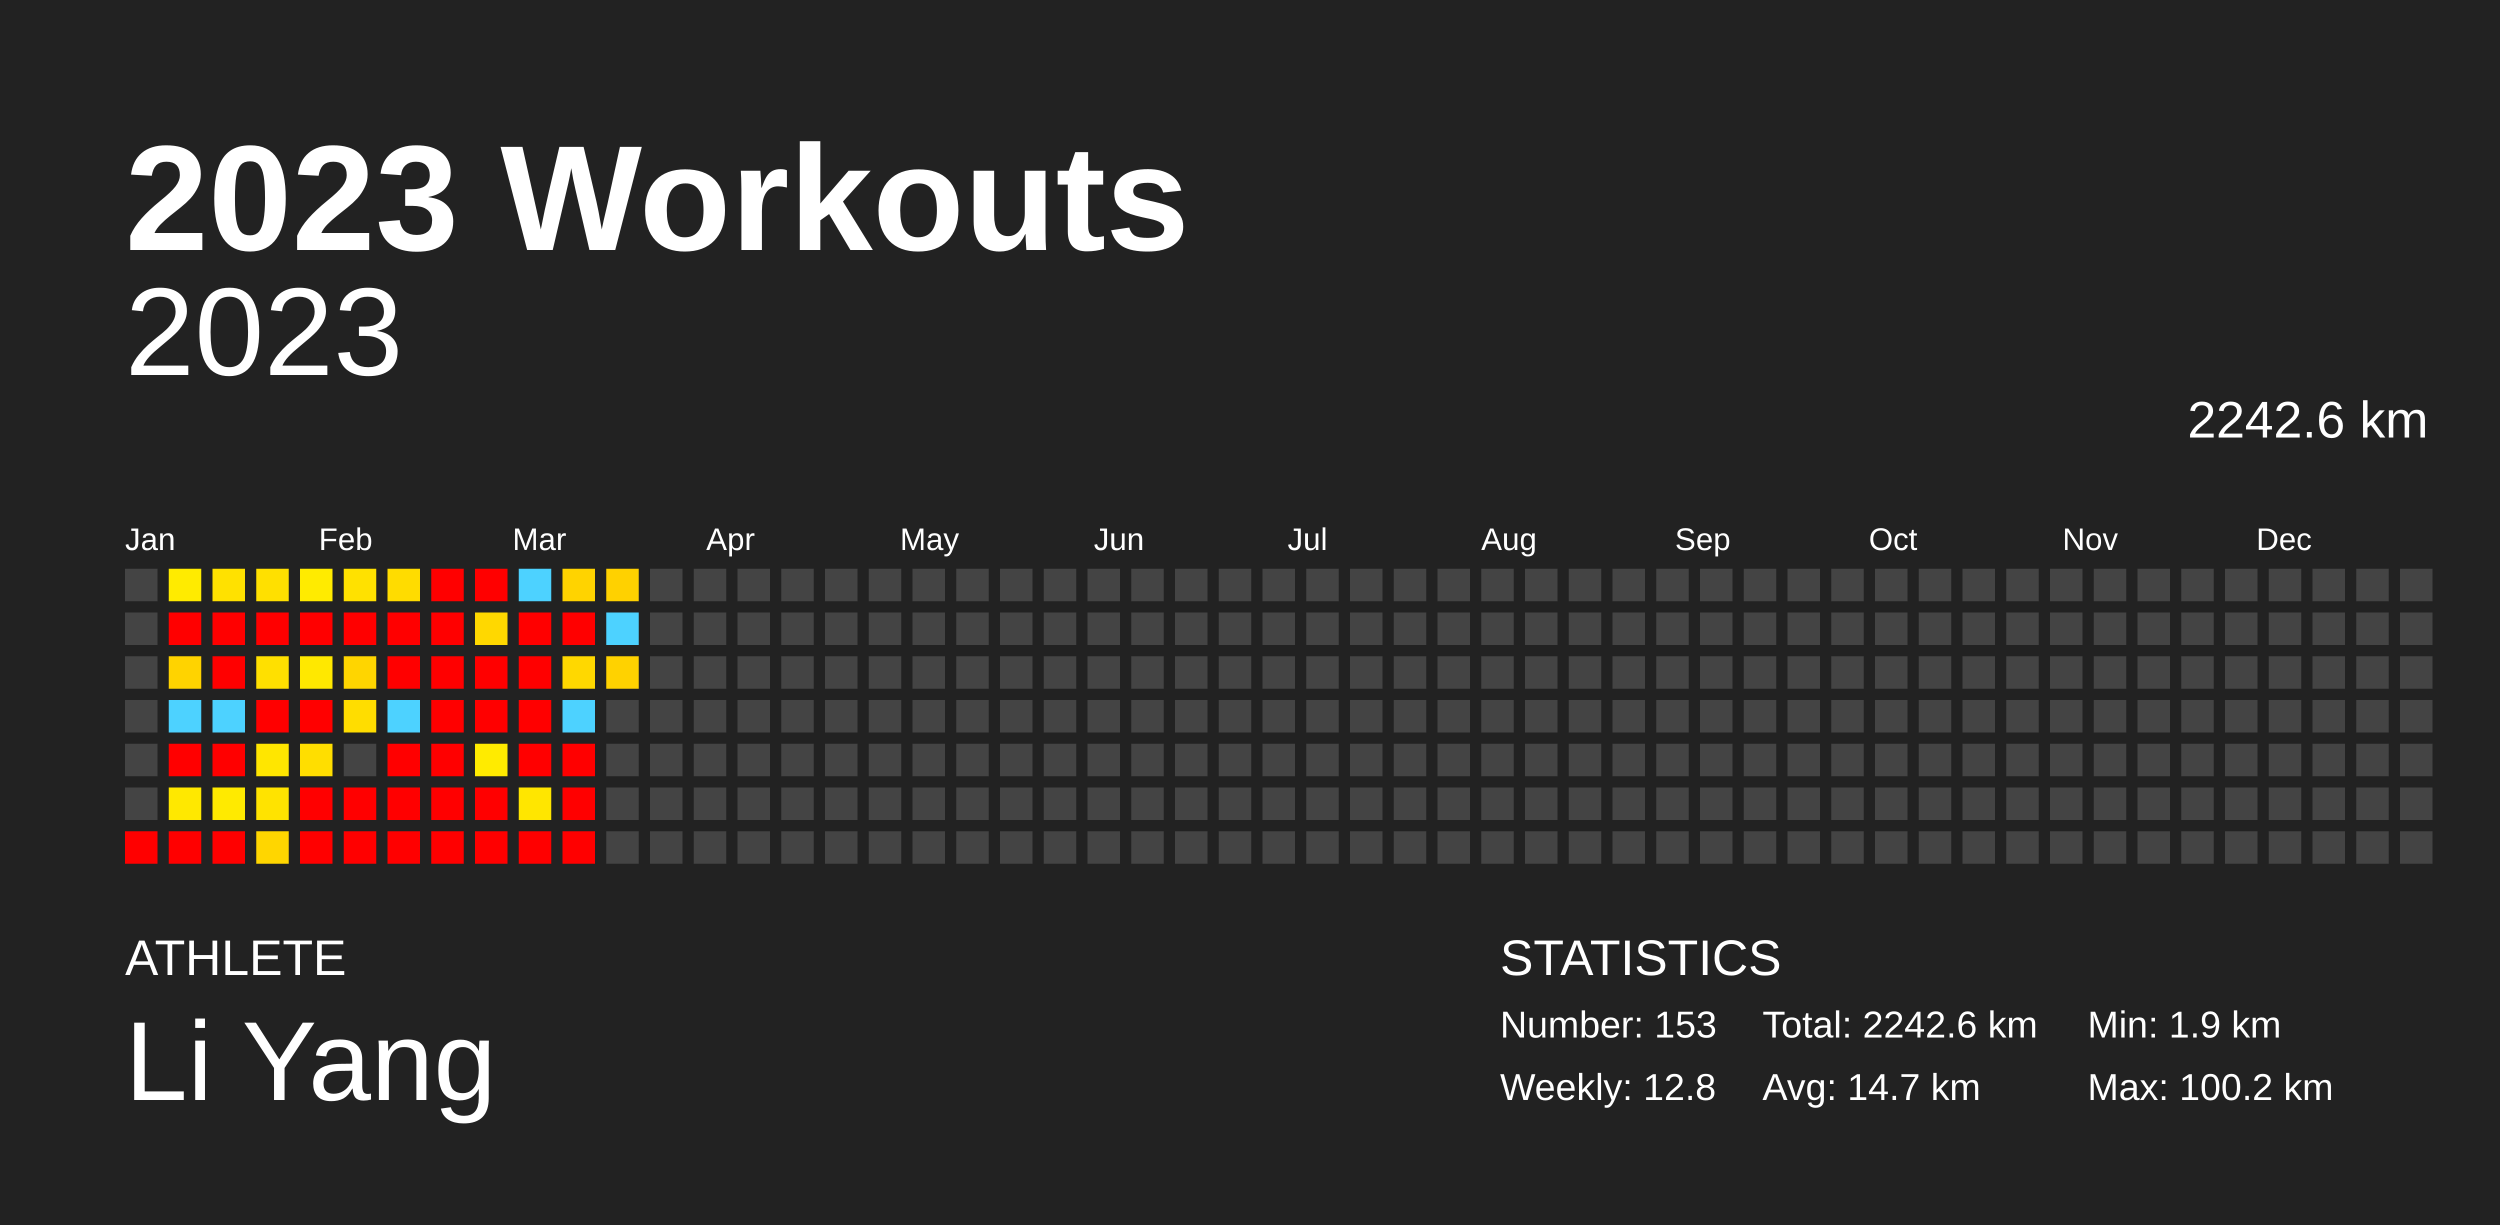
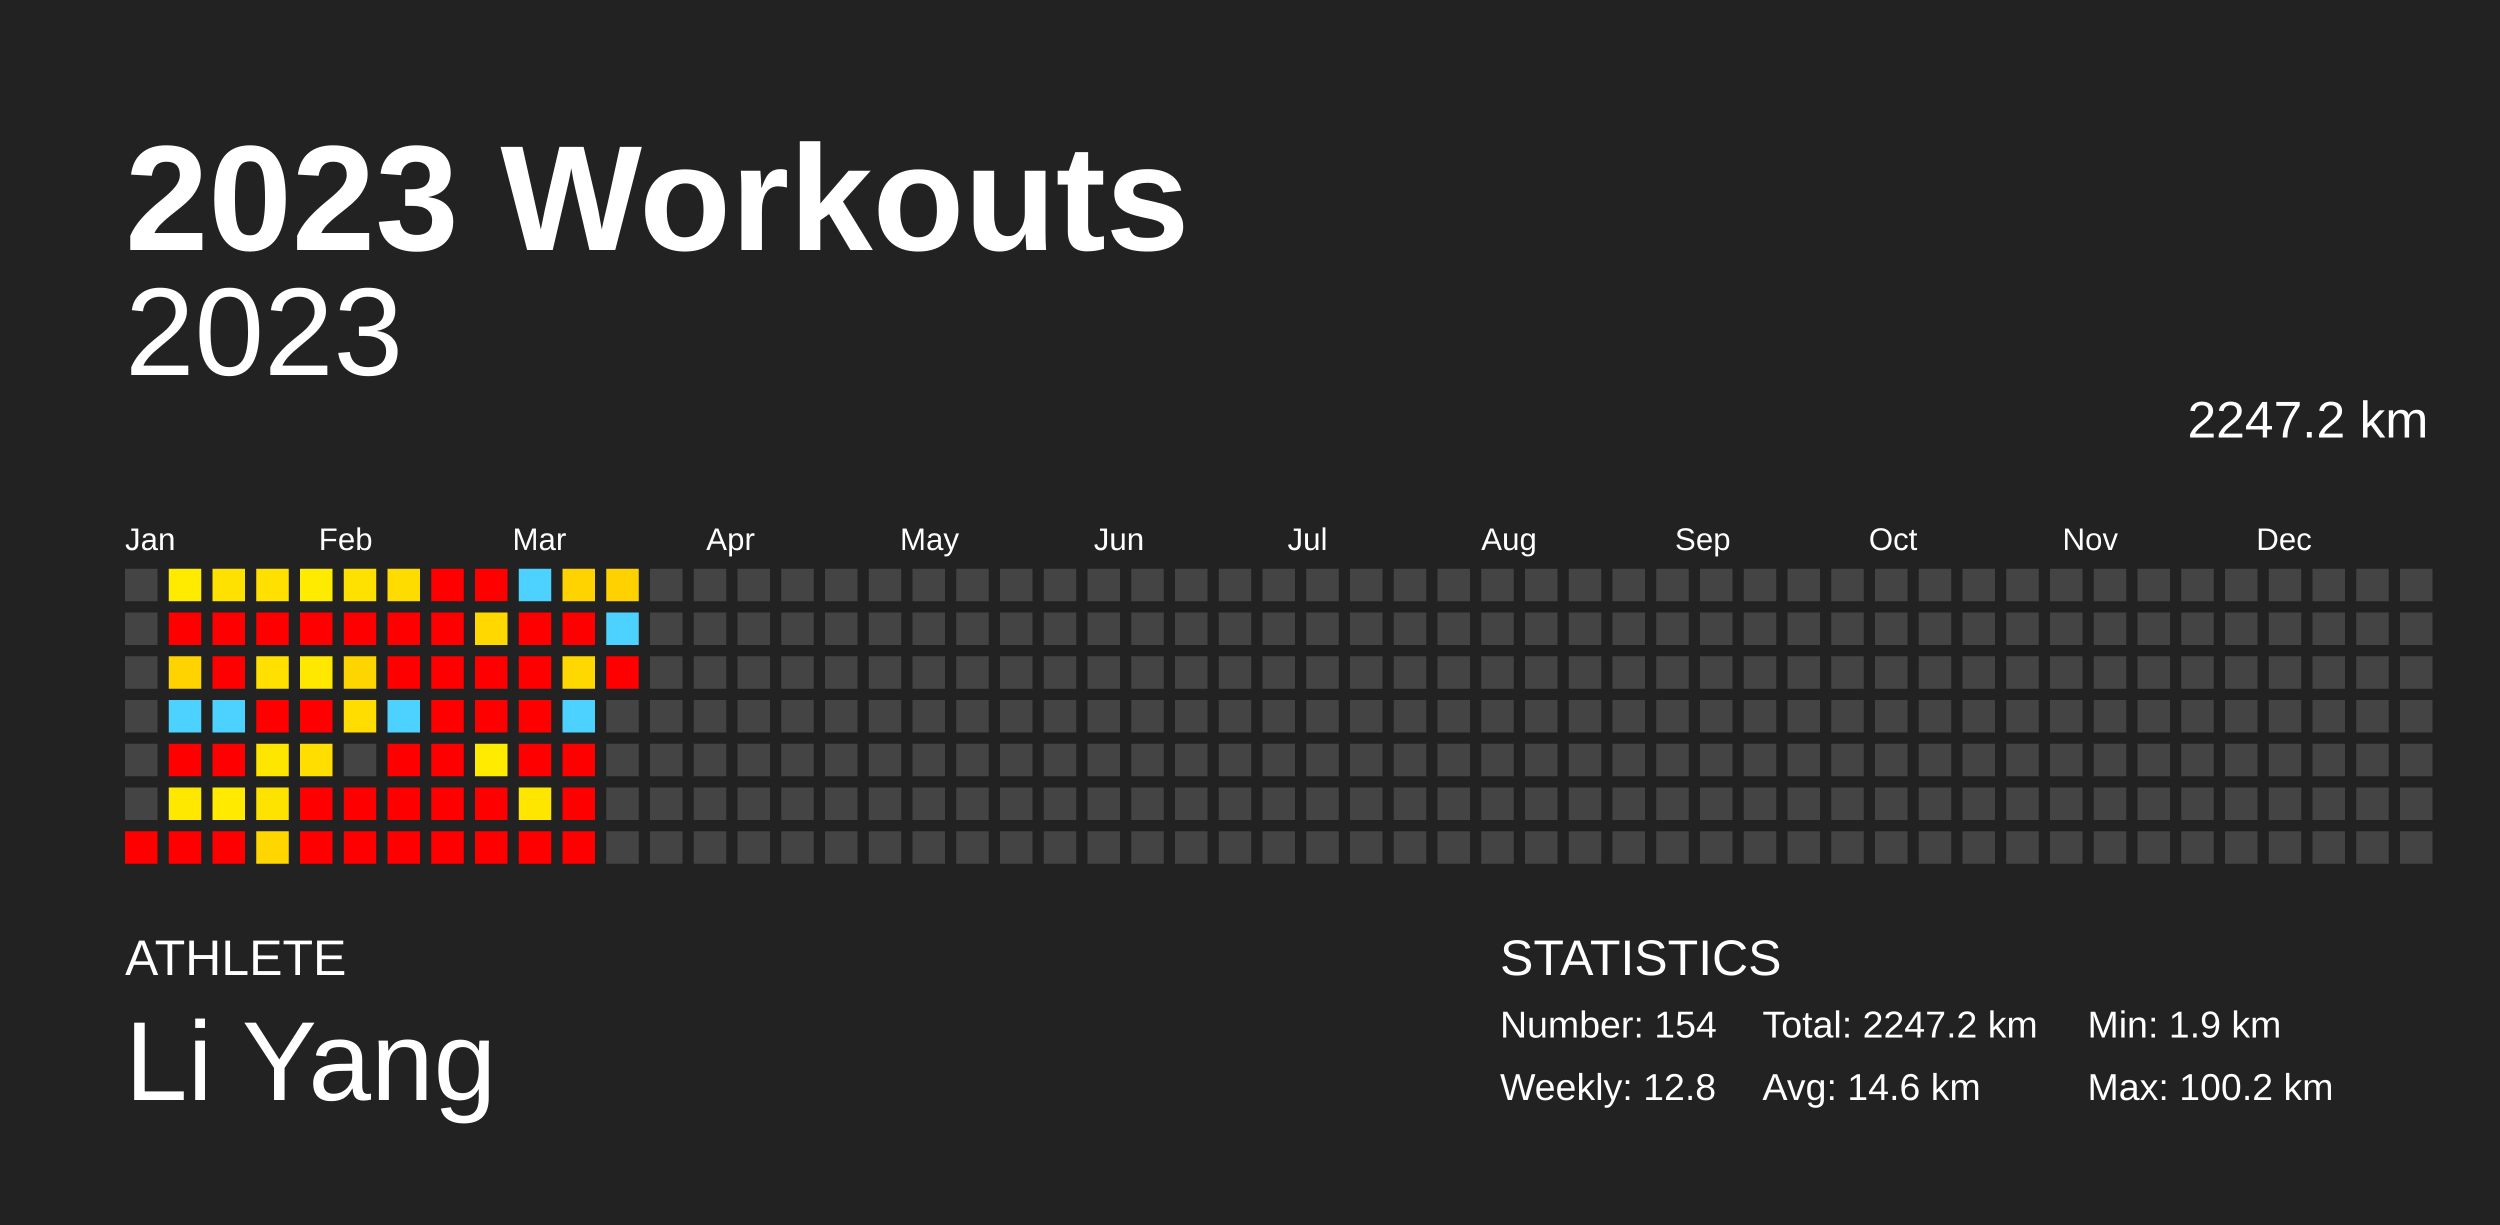
<svg xmlns="http://www.w3.org/2000/svg" baseProfile="full" height="98mm" version="1.1" viewBox="0,0,200,98" width="200mm">
  <defs />
  <rect fill="#222222" height="98" width="200" x="0" y="0" />
  <text fill="#FFFFFF" style="font-size:12px; font-family:Arial; font-weight:bold;" x="10" y="20">2023 Workouts</text>
  <text fill="#FFFFFF" style="font-size:4px; font-family:Arial" x="10" y="78">ATHLETE</text>
  <text fill="#FFFFFF" style="font-size:9px; font-family:Arial" x="10" y="88">Li Yang</text>
  <text fill="#FFFFFF" style="font-size:4px; font-family:Arial" x="120" y="78">STATISTICS</text>
-   <text fill="#FFFFFF" style="font-size:3px; font-family:Arial" x="120" y="83">Number: 153</text>
+   <text fill="#FFFFFF" style="font-size:3px; font-family:Arial" x="120" y="83">Number: 154</text>
  <text fill="#FFFFFF" style="font-size:3px; font-family:Arial" x="120" y="88">Weekly: 12.8</text>
-   <text fill="#FFFFFF" style="font-size:3px; font-family:Arial" x="141" y="83">Total: 2242.6 km</text>
-   <text fill="#FFFFFF" style="font-size:3px; font-family:Arial" x="141" y="88">Avg: 14.7 km</text>
+   <text fill="#FFFFFF" style="font-size:3px; font-family:Arial" x="141" y="83">Total: 2247.2 km</text>
+   <text fill="#FFFFFF" style="font-size:3px; font-family:Arial" x="141" y="88">Avg: 14.6 km</text>
  <text fill="#FFFFFF" style="font-size:3px; font-family:Arial" x="167" y="83">Min: 1.9 km</text>
  <text fill="#FFFFFF" style="font-size:3px; font-family:Arial" x="167" y="88">Max: 100.2 km</text>
  <text alignment-baseline="hanging" fill="#FFFFFF" style="font-size:10.0px; font-family:Arial;" x="10" y="30">2023</text>
-   <text alignment-baseline="hanging" fill="#FFFFFF" style="font-size:4.125px; font-family:Arial;" x="175" y="35">2242.6 km</text>
+   <text alignment-baseline="hanging" fill="#FFFFFF" style="font-size:4.125px; font-family:Arial;" x="175" y="35">2247.2 km</text>
  <text fill="#FFFFFF" style="font-size:2.5px; font-family:Arial" x="10.0" y="44">Jan</text>
  <text fill="#FFFFFF" style="font-size:2.5px; font-family:Arial" x="25.5" y="44">Feb</text>
  <text fill="#FFFFFF" style="font-size:2.5px; font-family:Arial" x="41.0" y="44">Mar</text>
  <text fill="#FFFFFF" style="font-size:2.5px; font-family:Arial" x="56.5" y="44">Apr</text>
  <text fill="#FFFFFF" style="font-size:2.5px; font-family:Arial" x="72.0" y="44">May</text>
  <text fill="#FFFFFF" style="font-size:2.5px; font-family:Arial" x="87.5" y="44">Jun</text>
  <text fill="#FFFFFF" style="font-size:2.5px; font-family:Arial" x="103.0" y="44">Jul</text>
  <text fill="#FFFFFF" style="font-size:2.5px; font-family:Arial" x="118.5" y="44">Aug</text>
  <text fill="#FFFFFF" style="font-size:2.5px; font-family:Arial" x="134.0" y="44">Sep</text>
  <text fill="#FFFFFF" style="font-size:2.5px; font-family:Arial" x="149.5" y="44">Oct</text>
  <text fill="#FFFFFF" style="font-size:2.5px; font-family:Arial" x="165.0" y="44">Nov</text>
  <text fill="#FFFFFF" style="font-size:2.5px; font-family:Arial" x="180.5" y="44">Dec</text>
  <rect fill="#444444" height="2.6" width="2.6" x="10.0" y="45.5" />
  <rect fill="#444444" height="2.6" width="2.6" x="10.0" y="49.0" />
  <rect fill="#444444" height="2.6" width="2.6" x="10.0" y="52.5" />
  <rect fill="#444444" height="2.6" width="2.6" x="10.0" y="56.0" />
  <rect fill="#444444" height="2.6" width="2.6" x="10.0" y="59.5" />
  <rect fill="#444444" height="2.6" width="2.6" x="10.0" y="63.0" />
  <rect fill="red" height="2.6" width="2.6" x="10.0" y="66.5" />
  <rect fill="#ffeb00" height="2.6" width="2.6" x="13.5" y="45.5" />
  <rect fill="red" height="2.6" width="2.6" x="13.5" y="49.0" />
  <rect fill="#ffd300" height="2.6" width="2.6" x="13.5" y="52.5" />
  <rect fill="#4dd2ff" height="2.6" width="2.6" x="13.5" y="56.0" />
  <rect fill="red" height="2.6" width="2.6" x="13.5" y="59.5" />
  <rect fill="#ffe800" height="2.6" width="2.6" x="13.5" y="63.0" />
  <rect fill="red" height="2.6" width="2.6" x="13.5" y="66.5" />
  <rect fill="#ffe100" height="2.6" width="2.6" x="17.0" y="45.5" />
  <rect fill="red" height="2.6" width="2.6" x="17.0" y="49.0" />
  <rect fill="red" height="2.6" width="2.6" x="17.0" y="52.5" />
  <rect fill="#4dd2ff" height="2.6" width="2.6" x="17.0" y="56.0" />
  <rect fill="red" height="2.6" width="2.6" x="17.0" y="59.5" />
  <rect fill="#ffea00" height="2.6" width="2.6" x="17.0" y="63.0" />
  <rect fill="red" height="2.6" width="2.6" x="17.0" y="66.5" />
  <rect fill="#ffe000" height="2.6" width="2.6" x="20.5" y="45.5" />
  <rect fill="red" height="2.6" width="2.6" x="20.5" y="49.0" />
  <rect fill="#ffe000" height="2.6" width="2.6" x="20.5" y="52.5" />
  <rect fill="red" height="2.6" width="2.6" x="20.5" y="56.0" />
  <rect fill="#ffe600" height="2.6" width="2.6" x="20.5" y="59.5" />
  <rect fill="#ffe300" height="2.6" width="2.6" x="20.5" y="63.0" />
  <rect fill="#ffd600" height="2.6" width="2.6" x="20.5" y="66.5" />
  <rect fill="#ffeb00" height="2.6" width="2.6" x="24.0" y="45.5" />
  <rect fill="red" height="2.6" width="2.6" x="24.0" y="49.0" />
  <rect fill="#ffe800" height="2.6" width="2.6" x="24.0" y="52.5" />
  <rect fill="red" height="2.6" width="2.6" x="24.0" y="56.0" />
  <rect fill="#ffde00" height="2.6" width="2.6" x="24.0" y="59.5" />
  <rect fill="red" height="2.6" width="2.6" x="24.0" y="63.0" />
  <rect fill="red" height="2.6" width="2.6" x="24.0" y="66.5" />
  <rect fill="#ffe100" height="2.6" width="2.6" x="27.5" y="45.5" />
  <rect fill="red" height="2.6" width="2.6" x="27.5" y="49.0" />
  <rect fill="#ffd500" height="2.6" width="2.6" x="27.5" y="52.5" />
  <rect fill="#ffdd00" height="2.6" width="2.6" x="27.5" y="56.0" />
  <rect fill="#444444" height="2.6" width="2.6" x="27.5" y="59.5" />
  <rect fill="red" height="2.6" width="2.6" x="27.5" y="63.0" />
  <rect fill="red" height="2.6" width="2.6" x="27.5" y="66.5" />
  <rect fill="#ffdc00" height="2.6" width="2.6" x="31.0" y="45.5" />
  <rect fill="red" height="2.6" width="2.6" x="31.0" y="49.0" />
  <rect fill="red" height="2.6" width="2.6" x="31.0" y="52.5" />
  <rect fill="#4dd2ff" height="2.6" width="2.6" x="31.0" y="56.0" />
  <rect fill="red" height="2.6" width="2.6" x="31.0" y="59.5" />
  <rect fill="red" height="2.6" width="2.6" x="31.0" y="63.0" />
  <rect fill="red" height="2.6" width="2.6" x="31.0" y="66.5" />
  <rect fill="red" height="2.6" width="2.6" x="34.5" y="45.5" />
  <rect fill="red" height="2.6" width="2.6" x="34.5" y="49.0" />
  <rect fill="red" height="2.6" width="2.6" x="34.5" y="52.5" />
  <rect fill="red" height="2.6" width="2.6" x="34.5" y="56.0" />
  <rect fill="red" height="2.6" width="2.6" x="34.5" y="59.5" />
  <rect fill="red" height="2.6" width="2.6" x="34.5" y="63.0" />
  <rect fill="red" height="2.6" width="2.6" x="34.5" y="66.5" />
  <rect fill="red" height="2.6" width="2.6" x="38.0" y="45.5" />
  <rect fill="#ffd800" height="2.6" width="2.6" x="38.0" y="49.0" />
  <rect fill="red" height="2.6" width="2.6" x="38.0" y="52.5" />
  <rect fill="red" height="2.6" width="2.6" x="38.0" y="56.0" />
  <rect fill="#ffeb00" height="2.6" width="2.6" x="38.0" y="59.5" />
  <rect fill="red" height="2.6" width="2.6" x="38.0" y="63.0" />
  <rect fill="red" height="2.6" width="2.6" x="38.0" y="66.5" />
  <rect fill="#4dd2ff" height="2.6" width="2.6" x="41.5" y="45.5" />
  <rect fill="red" height="2.6" width="2.6" x="41.5" y="49.0" />
  <rect fill="red" height="2.6" width="2.6" x="41.5" y="52.5" />
  <rect fill="red" height="2.6" width="2.6" x="41.5" y="56.0" />
  <rect fill="red" height="2.6" width="2.6" x="41.5" y="59.5" />
  <rect fill="#ffe600" height="2.6" width="2.6" x="41.5" y="63.0" />
  <rect fill="red" height="2.6" width="2.6" x="41.5" y="66.5" />
  <rect fill="#ffd300" height="2.6" width="2.6" x="45.0" y="45.5" />
  <rect fill="red" height="2.6" width="2.6" x="45.0" y="49.0" />
  <rect fill="#ffd800" height="2.6" width="2.6" x="45.0" y="52.5" />
  <rect fill="#4dd2ff" height="2.6" width="2.6" x="45.0" y="56.0" />
  <rect fill="red" height="2.6" width="2.6" x="45.0" y="59.5" />
  <rect fill="red" height="2.6" width="2.6" x="45.0" y="63.0" />
  <rect fill="red" height="2.6" width="2.6" x="45.0" y="66.5" />
  <rect fill="#ffd100" height="2.6" width="2.6" x="48.5" y="45.5" />
  <rect fill="#4dd2ff" height="2.6" width="2.6" x="48.5" y="49.0" />
-   <rect fill="#ffd200" height="2.6" width="2.6" x="48.5" y="52.5" />
+   <rect fill="red" height="2.6" width="2.6" x="48.5" y="52.5" />
  <rect fill="#444444" height="2.6" width="2.6" x="48.5" y="56.0" />
  <rect fill="#444444" height="2.6" width="2.6" x="48.5" y="59.5" />
  <rect fill="#444444" height="2.6" width="2.6" x="48.5" y="63.0" />
  <rect fill="#444444" height="2.6" width="2.6" x="48.5" y="66.5" />
  <rect fill="#444444" height="2.6" width="2.6" x="52.0" y="45.5" />
  <rect fill="#444444" height="2.6" width="2.6" x="52.0" y="49.0" />
  <rect fill="#444444" height="2.6" width="2.6" x="52.0" y="52.5" />
  <rect fill="#444444" height="2.6" width="2.6" x="52.0" y="56.0" />
  <rect fill="#444444" height="2.6" width="2.6" x="52.0" y="59.5" />
  <rect fill="#444444" height="2.6" width="2.6" x="52.0" y="63.0" />
  <rect fill="#444444" height="2.6" width="2.6" x="52.0" y="66.5" />
  <rect fill="#444444" height="2.6" width="2.6" x="55.5" y="45.5" />
  <rect fill="#444444" height="2.6" width="2.6" x="55.5" y="49.0" />
  <rect fill="#444444" height="2.6" width="2.6" x="55.5" y="52.5" />
  <rect fill="#444444" height="2.6" width="2.6" x="55.5" y="56.0" />
  <rect fill="#444444" height="2.6" width="2.6" x="55.5" y="59.5" />
  <rect fill="#444444" height="2.6" width="2.6" x="55.5" y="63.0" />
  <rect fill="#444444" height="2.6" width="2.6" x="55.5" y="66.5" />
  <rect fill="#444444" height="2.6" width="2.6" x="59.0" y="45.5" />
  <rect fill="#444444" height="2.6" width="2.6" x="59.0" y="49.0" />
  <rect fill="#444444" height="2.6" width="2.6" x="59.0" y="52.5" />
  <rect fill="#444444" height="2.6" width="2.6" x="59.0" y="56.0" />
  <rect fill="#444444" height="2.6" width="2.6" x="59.0" y="59.5" />
  <rect fill="#444444" height="2.6" width="2.6" x="59.0" y="63.0" />
  <rect fill="#444444" height="2.6" width="2.6" x="59.0" y="66.5" />
  <rect fill="#444444" height="2.6" width="2.6" x="62.5" y="45.5" />
  <rect fill="#444444" height="2.6" width="2.6" x="62.5" y="49.0" />
  <rect fill="#444444" height="2.6" width="2.6" x="62.5" y="52.5" />
  <rect fill="#444444" height="2.6" width="2.6" x="62.5" y="56.0" />
  <rect fill="#444444" height="2.6" width="2.6" x="62.5" y="59.5" />
  <rect fill="#444444" height="2.6" width="2.6" x="62.5" y="63.0" />
  <rect fill="#444444" height="2.6" width="2.6" x="62.5" y="66.5" />
  <rect fill="#444444" height="2.6" width="2.6" x="66.0" y="45.5" />
  <rect fill="#444444" height="2.6" width="2.6" x="66.0" y="49.0" />
  <rect fill="#444444" height="2.6" width="2.6" x="66.0" y="52.5" />
  <rect fill="#444444" height="2.6" width="2.6" x="66.0" y="56.0" />
  <rect fill="#444444" height="2.6" width="2.6" x="66.0" y="59.5" />
  <rect fill="#444444" height="2.6" width="2.6" x="66.0" y="63.0" />
  <rect fill="#444444" height="2.6" width="2.6" x="66.0" y="66.5" />
  <rect fill="#444444" height="2.6" width="2.6" x="69.5" y="45.5" />
  <rect fill="#444444" height="2.6" width="2.6" x="69.5" y="49.0" />
  <rect fill="#444444" height="2.6" width="2.6" x="69.5" y="52.5" />
  <rect fill="#444444" height="2.6" width="2.6" x="69.5" y="56.0" />
  <rect fill="#444444" height="2.6" width="2.6" x="69.5" y="59.5" />
  <rect fill="#444444" height="2.6" width="2.6" x="69.5" y="63.0" />
  <rect fill="#444444" height="2.6" width="2.6" x="69.5" y="66.5" />
  <rect fill="#444444" height="2.6" width="2.6" x="73.0" y="45.5" />
  <rect fill="#444444" height="2.6" width="2.6" x="73.0" y="49.0" />
  <rect fill="#444444" height="2.6" width="2.6" x="73.0" y="52.5" />
  <rect fill="#444444" height="2.6" width="2.6" x="73.0" y="56.0" />
  <rect fill="#444444" height="2.6" width="2.6" x="73.0" y="59.5" />
  <rect fill="#444444" height="2.6" width="2.6" x="73.0" y="63.0" />
  <rect fill="#444444" height="2.6" width="2.6" x="73.0" y="66.5" />
  <rect fill="#444444" height="2.6" width="2.6" x="76.5" y="45.5" />
  <rect fill="#444444" height="2.6" width="2.6" x="76.5" y="49.0" />
  <rect fill="#444444" height="2.6" width="2.6" x="76.5" y="52.5" />
  <rect fill="#444444" height="2.6" width="2.6" x="76.5" y="56.0" />
  <rect fill="#444444" height="2.6" width="2.6" x="76.5" y="59.5" />
  <rect fill="#444444" height="2.6" width="2.6" x="76.5" y="63.0" />
  <rect fill="#444444" height="2.6" width="2.6" x="76.5" y="66.5" />
  <rect fill="#444444" height="2.6" width="2.6" x="80.0" y="45.5" />
  <rect fill="#444444" height="2.6" width="2.6" x="80.0" y="49.0" />
  <rect fill="#444444" height="2.6" width="2.6" x="80.0" y="52.5" />
  <rect fill="#444444" height="2.6" width="2.6" x="80.0" y="56.0" />
  <rect fill="#444444" height="2.6" width="2.6" x="80.0" y="59.5" />
  <rect fill="#444444" height="2.6" width="2.6" x="80.0" y="63.0" />
  <rect fill="#444444" height="2.6" width="2.6" x="80.0" y="66.5" />
  <rect fill="#444444" height="2.6" width="2.6" x="83.5" y="45.5" />
  <rect fill="#444444" height="2.6" width="2.6" x="83.5" y="49.0" />
  <rect fill="#444444" height="2.6" width="2.6" x="83.5" y="52.5" />
  <rect fill="#444444" height="2.6" width="2.6" x="83.5" y="56.0" />
  <rect fill="#444444" height="2.6" width="2.6" x="83.5" y="59.5" />
  <rect fill="#444444" height="2.6" width="2.6" x="83.5" y="63.0" />
  <rect fill="#444444" height="2.6" width="2.6" x="83.5" y="66.5" />
  <rect fill="#444444" height="2.6" width="2.6" x="87.0" y="45.5" />
  <rect fill="#444444" height="2.6" width="2.6" x="87.0" y="49.0" />
  <rect fill="#444444" height="2.6" width="2.6" x="87.0" y="52.5" />
  <rect fill="#444444" height="2.6" width="2.6" x="87.0" y="56.0" />
  <rect fill="#444444" height="2.6" width="2.6" x="87.0" y="59.5" />
  <rect fill="#444444" height="2.6" width="2.6" x="87.0" y="63.0" />
  <rect fill="#444444" height="2.6" width="2.6" x="87.0" y="66.5" />
  <rect fill="#444444" height="2.6" width="2.6" x="90.5" y="45.5" />
  <rect fill="#444444" height="2.6" width="2.6" x="90.5" y="49.0" />
  <rect fill="#444444" height="2.6" width="2.6" x="90.5" y="52.5" />
  <rect fill="#444444" height="2.6" width="2.6" x="90.5" y="56.0" />
  <rect fill="#444444" height="2.6" width="2.6" x="90.5" y="59.5" />
  <rect fill="#444444" height="2.6" width="2.6" x="90.5" y="63.0" />
  <rect fill="#444444" height="2.6" width="2.6" x="90.5" y="66.5" />
  <rect fill="#444444" height="2.6" width="2.6" x="94.0" y="45.5" />
  <rect fill="#444444" height="2.6" width="2.6" x="94.0" y="49.0" />
  <rect fill="#444444" height="2.6" width="2.6" x="94.0" y="52.5" />
  <rect fill="#444444" height="2.6" width="2.6" x="94.0" y="56.0" />
  <rect fill="#444444" height="2.6" width="2.6" x="94.0" y="59.5" />
  <rect fill="#444444" height="2.6" width="2.6" x="94.0" y="63.0" />
  <rect fill="#444444" height="2.6" width="2.6" x="94.0" y="66.5" />
  <rect fill="#444444" height="2.6" width="2.6" x="97.5" y="45.5" />
  <rect fill="#444444" height="2.6" width="2.6" x="97.5" y="49.0" />
  <rect fill="#444444" height="2.6" width="2.6" x="97.5" y="52.5" />
  <rect fill="#444444" height="2.6" width="2.6" x="97.5" y="56.0" />
  <rect fill="#444444" height="2.6" width="2.6" x="97.5" y="59.5" />
  <rect fill="#444444" height="2.6" width="2.6" x="97.5" y="63.0" />
  <rect fill="#444444" height="2.6" width="2.6" x="97.5" y="66.5" />
  <rect fill="#444444" height="2.6" width="2.6" x="101.0" y="45.5" />
  <rect fill="#444444" height="2.6" width="2.6" x="101.0" y="49.0" />
  <rect fill="#444444" height="2.6" width="2.6" x="101.0" y="52.5" />
  <rect fill="#444444" height="2.6" width="2.6" x="101.0" y="56.0" />
  <rect fill="#444444" height="2.6" width="2.6" x="101.0" y="59.5" />
  <rect fill="#444444" height="2.6" width="2.6" x="101.0" y="63.0" />
  <rect fill="#444444" height="2.6" width="2.6" x="101.0" y="66.5" />
  <rect fill="#444444" height="2.6" width="2.6" x="104.5" y="45.5" />
  <rect fill="#444444" height="2.6" width="2.6" x="104.5" y="49.0" />
  <rect fill="#444444" height="2.6" width="2.6" x="104.5" y="52.5" />
  <rect fill="#444444" height="2.6" width="2.6" x="104.5" y="56.0" />
  <rect fill="#444444" height="2.6" width="2.6" x="104.5" y="59.5" />
  <rect fill="#444444" height="2.6" width="2.6" x="104.5" y="63.0" />
  <rect fill="#444444" height="2.6" width="2.6" x="104.5" y="66.5" />
  <rect fill="#444444" height="2.6" width="2.6" x="108.0" y="45.5" />
  <rect fill="#444444" height="2.6" width="2.6" x="108.0" y="49.0" />
  <rect fill="#444444" height="2.6" width="2.6" x="108.0" y="52.5" />
  <rect fill="#444444" height="2.6" width="2.6" x="108.0" y="56.0" />
  <rect fill="#444444" height="2.6" width="2.6" x="108.0" y="59.5" />
  <rect fill="#444444" height="2.6" width="2.6" x="108.0" y="63.0" />
  <rect fill="#444444" height="2.6" width="2.6" x="108.0" y="66.5" />
  <rect fill="#444444" height="2.6" width="2.6" x="111.5" y="45.5" />
  <rect fill="#444444" height="2.6" width="2.6" x="111.5" y="49.0" />
  <rect fill="#444444" height="2.6" width="2.6" x="111.5" y="52.5" />
  <rect fill="#444444" height="2.6" width="2.6" x="111.5" y="56.0" />
  <rect fill="#444444" height="2.6" width="2.6" x="111.5" y="59.5" />
  <rect fill="#444444" height="2.6" width="2.6" x="111.5" y="63.0" />
  <rect fill="#444444" height="2.6" width="2.6" x="111.5" y="66.5" />
  <rect fill="#444444" height="2.6" width="2.6" x="115.0" y="45.5" />
  <rect fill="#444444" height="2.6" width="2.6" x="115.0" y="49.0" />
  <rect fill="#444444" height="2.6" width="2.6" x="115.0" y="52.5" />
  <rect fill="#444444" height="2.6" width="2.6" x="115.0" y="56.0" />
  <rect fill="#444444" height="2.6" width="2.6" x="115.0" y="59.5" />
  <rect fill="#444444" height="2.6" width="2.6" x="115.0" y="63.0" />
  <rect fill="#444444" height="2.6" width="2.6" x="115.0" y="66.5" />
  <rect fill="#444444" height="2.6" width="2.6" x="118.5" y="45.5" />
  <rect fill="#444444" height="2.6" width="2.6" x="118.5" y="49.0" />
  <rect fill="#444444" height="2.6" width="2.6" x="118.5" y="52.5" />
  <rect fill="#444444" height="2.6" width="2.6" x="118.5" y="56.0" />
  <rect fill="#444444" height="2.6" width="2.6" x="118.5" y="59.5" />
  <rect fill="#444444" height="2.6" width="2.6" x="118.5" y="63.0" />
  <rect fill="#444444" height="2.6" width="2.6" x="118.5" y="66.5" />
  <rect fill="#444444" height="2.6" width="2.6" x="122.0" y="45.5" />
  <rect fill="#444444" height="2.6" width="2.6" x="122.0" y="49.0" />
  <rect fill="#444444" height="2.6" width="2.6" x="122.0" y="52.5" />
  <rect fill="#444444" height="2.6" width="2.6" x="122.0" y="56.0" />
  <rect fill="#444444" height="2.6" width="2.6" x="122.0" y="59.5" />
  <rect fill="#444444" height="2.6" width="2.6" x="122.0" y="63.0" />
  <rect fill="#444444" height="2.6" width="2.6" x="122.0" y="66.5" />
  <rect fill="#444444" height="2.6" width="2.6" x="125.5" y="45.5" />
  <rect fill="#444444" height="2.6" width="2.6" x="125.5" y="49.0" />
  <rect fill="#444444" height="2.6" width="2.6" x="125.5" y="52.5" />
  <rect fill="#444444" height="2.6" width="2.6" x="125.5" y="56.0" />
  <rect fill="#444444" height="2.6" width="2.6" x="125.5" y="59.5" />
  <rect fill="#444444" height="2.6" width="2.6" x="125.5" y="63.0" />
  <rect fill="#444444" height="2.6" width="2.6" x="125.5" y="66.5" />
  <rect fill="#444444" height="2.6" width="2.6" x="129.0" y="45.5" />
  <rect fill="#444444" height="2.6" width="2.6" x="129.0" y="49.0" />
  <rect fill="#444444" height="2.6" width="2.6" x="129.0" y="52.5" />
  <rect fill="#444444" height="2.6" width="2.6" x="129.0" y="56.0" />
  <rect fill="#444444" height="2.6" width="2.6" x="129.0" y="59.5" />
  <rect fill="#444444" height="2.6" width="2.6" x="129.0" y="63.0" />
  <rect fill="#444444" height="2.6" width="2.6" x="129.0" y="66.5" />
  <rect fill="#444444" height="2.6" width="2.6" x="132.5" y="45.5" />
  <rect fill="#444444" height="2.6" width="2.6" x="132.5" y="49.0" />
  <rect fill="#444444" height="2.6" width="2.6" x="132.5" y="52.5" />
  <rect fill="#444444" height="2.6" width="2.6" x="132.5" y="56.0" />
  <rect fill="#444444" height="2.6" width="2.6" x="132.5" y="59.5" />
  <rect fill="#444444" height="2.6" width="2.6" x="132.5" y="63.0" />
  <rect fill="#444444" height="2.6" width="2.6" x="132.5" y="66.5" />
  <rect fill="#444444" height="2.6" width="2.6" x="136.0" y="45.5" />
  <rect fill="#444444" height="2.6" width="2.6" x="136.0" y="49.0" />
  <rect fill="#444444" height="2.6" width="2.6" x="136.0" y="52.5" />
  <rect fill="#444444" height="2.6" width="2.6" x="136.0" y="56.0" />
  <rect fill="#444444" height="2.6" width="2.6" x="136.0" y="59.5" />
  <rect fill="#444444" height="2.6" width="2.6" x="136.0" y="63.0" />
  <rect fill="#444444" height="2.6" width="2.6" x="136.0" y="66.5" />
  <rect fill="#444444" height="2.6" width="2.6" x="139.5" y="45.5" />
  <rect fill="#444444" height="2.6" width="2.6" x="139.5" y="49.0" />
  <rect fill="#444444" height="2.6" width="2.6" x="139.5" y="52.5" />
  <rect fill="#444444" height="2.6" width="2.6" x="139.5" y="56.0" />
  <rect fill="#444444" height="2.6" width="2.6" x="139.5" y="59.5" />
  <rect fill="#444444" height="2.6" width="2.6" x="139.5" y="63.0" />
  <rect fill="#444444" height="2.6" width="2.6" x="139.5" y="66.5" />
  <rect fill="#444444" height="2.6" width="2.6" x="143.0" y="45.5" />
  <rect fill="#444444" height="2.6" width="2.6" x="143.0" y="49.0" />
  <rect fill="#444444" height="2.6" width="2.6" x="143.0" y="52.5" />
  <rect fill="#444444" height="2.6" width="2.6" x="143.0" y="56.0" />
  <rect fill="#444444" height="2.6" width="2.6" x="143.0" y="59.5" />
  <rect fill="#444444" height="2.6" width="2.6" x="143.0" y="63.0" />
  <rect fill="#444444" height="2.6" width="2.6" x="143.0" y="66.5" />
  <rect fill="#444444" height="2.6" width="2.6" x="146.5" y="45.5" />
  <rect fill="#444444" height="2.6" width="2.6" x="146.5" y="49.0" />
  <rect fill="#444444" height="2.6" width="2.6" x="146.5" y="52.5" />
  <rect fill="#444444" height="2.6" width="2.6" x="146.5" y="56.0" />
  <rect fill="#444444" height="2.6" width="2.6" x="146.5" y="59.5" />
  <rect fill="#444444" height="2.6" width="2.6" x="146.5" y="63.0" />
  <rect fill="#444444" height="2.6" width="2.6" x="146.5" y="66.5" />
  <rect fill="#444444" height="2.6" width="2.6" x="150.0" y="45.5" />
  <rect fill="#444444" height="2.6" width="2.6" x="150.0" y="49.0" />
  <rect fill="#444444" height="2.6" width="2.6" x="150.0" y="52.5" />
  <rect fill="#444444" height="2.6" width="2.6" x="150.0" y="56.0" />
  <rect fill="#444444" height="2.6" width="2.6" x="150.0" y="59.5" />
  <rect fill="#444444" height="2.6" width="2.6" x="150.0" y="63.0" />
  <rect fill="#444444" height="2.6" width="2.6" x="150.0" y="66.5" />
  <rect fill="#444444" height="2.6" width="2.6" x="153.5" y="45.5" />
  <rect fill="#444444" height="2.6" width="2.6" x="153.5" y="49.0" />
  <rect fill="#444444" height="2.6" width="2.6" x="153.5" y="52.5" />
  <rect fill="#444444" height="2.6" width="2.6" x="153.5" y="56.0" />
  <rect fill="#444444" height="2.6" width="2.6" x="153.5" y="59.5" />
  <rect fill="#444444" height="2.6" width="2.6" x="153.5" y="63.0" />
  <rect fill="#444444" height="2.6" width="2.6" x="153.5" y="66.5" />
  <rect fill="#444444" height="2.6" width="2.6" x="157.0" y="45.5" />
  <rect fill="#444444" height="2.6" width="2.6" x="157.0" y="49.0" />
  <rect fill="#444444" height="2.6" width="2.6" x="157.0" y="52.5" />
  <rect fill="#444444" height="2.6" width="2.6" x="157.0" y="56.0" />
  <rect fill="#444444" height="2.6" width="2.6" x="157.0" y="59.5" />
  <rect fill="#444444" height="2.6" width="2.6" x="157.0" y="63.0" />
  <rect fill="#444444" height="2.6" width="2.6" x="157.0" y="66.5" />
  <rect fill="#444444" height="2.6" width="2.6" x="160.5" y="45.5" />
  <rect fill="#444444" height="2.6" width="2.6" x="160.5" y="49.0" />
  <rect fill="#444444" height="2.6" width="2.6" x="160.5" y="52.5" />
  <rect fill="#444444" height="2.6" width="2.6" x="160.5" y="56.0" />
  <rect fill="#444444" height="2.6" width="2.6" x="160.5" y="59.5" />
  <rect fill="#444444" height="2.6" width="2.6" x="160.5" y="63.0" />
  <rect fill="#444444" height="2.6" width="2.6" x="160.5" y="66.5" />
  <rect fill="#444444" height="2.6" width="2.6" x="164.0" y="45.5" />
  <rect fill="#444444" height="2.6" width="2.6" x="164.0" y="49.0" />
  <rect fill="#444444" height="2.6" width="2.6" x="164.0" y="52.5" />
  <rect fill="#444444" height="2.6" width="2.6" x="164.0" y="56.0" />
  <rect fill="#444444" height="2.6" width="2.6" x="164.0" y="59.5" />
  <rect fill="#444444" height="2.6" width="2.6" x="164.0" y="63.0" />
  <rect fill="#444444" height="2.6" width="2.6" x="164.0" y="66.5" />
  <rect fill="#444444" height="2.6" width="2.6" x="167.5" y="45.5" />
  <rect fill="#444444" height="2.6" width="2.6" x="167.5" y="49.0" />
  <rect fill="#444444" height="2.6" width="2.6" x="167.5" y="52.5" />
  <rect fill="#444444" height="2.6" width="2.6" x="167.5" y="56.0" />
  <rect fill="#444444" height="2.6" width="2.6" x="167.5" y="59.5" />
  <rect fill="#444444" height="2.6" width="2.6" x="167.5" y="63.0" />
  <rect fill="#444444" height="2.6" width="2.6" x="167.5" y="66.5" />
  <rect fill="#444444" height="2.6" width="2.6" x="171.0" y="45.5" />
  <rect fill="#444444" height="2.6" width="2.6" x="171.0" y="49.0" />
  <rect fill="#444444" height="2.6" width="2.6" x="171.0" y="52.5" />
  <rect fill="#444444" height="2.6" width="2.6" x="171.0" y="56.0" />
  <rect fill="#444444" height="2.6" width="2.6" x="171.0" y="59.5" />
  <rect fill="#444444" height="2.6" width="2.6" x="171.0" y="63.0" />
  <rect fill="#444444" height="2.6" width="2.6" x="171.0" y="66.5" />
  <rect fill="#444444" height="2.6" width="2.6" x="174.5" y="45.5" />
  <rect fill="#444444" height="2.6" width="2.6" x="174.5" y="49.0" />
  <rect fill="#444444" height="2.6" width="2.6" x="174.5" y="52.5" />
  <rect fill="#444444" height="2.6" width="2.6" x="174.5" y="56.0" />
  <rect fill="#444444" height="2.6" width="2.6" x="174.5" y="59.5" />
  <rect fill="#444444" height="2.6" width="2.6" x="174.5" y="63.0" />
  <rect fill="#444444" height="2.6" width="2.6" x="174.5" y="66.5" />
  <rect fill="#444444" height="2.6" width="2.6" x="178.0" y="45.5" />
  <rect fill="#444444" height="2.6" width="2.6" x="178.0" y="49.0" />
  <rect fill="#444444" height="2.6" width="2.6" x="178.0" y="52.5" />
  <rect fill="#444444" height="2.6" width="2.6" x="178.0" y="56.0" />
  <rect fill="#444444" height="2.6" width="2.6" x="178.0" y="59.5" />
  <rect fill="#444444" height="2.6" width="2.6" x="178.0" y="63.0" />
  <rect fill="#444444" height="2.6" width="2.6" x="178.0" y="66.5" />
  <rect fill="#444444" height="2.6" width="2.6" x="181.5" y="45.5" />
  <rect fill="#444444" height="2.6" width="2.6" x="181.5" y="49.0" />
  <rect fill="#444444" height="2.6" width="2.6" x="181.5" y="52.5" />
  <rect fill="#444444" height="2.6" width="2.6" x="181.5" y="56.0" />
  <rect fill="#444444" height="2.6" width="2.6" x="181.5" y="59.5" />
  <rect fill="#444444" height="2.6" width="2.6" x="181.5" y="63.0" />
  <rect fill="#444444" height="2.6" width="2.6" x="181.5" y="66.5" />
  <rect fill="#444444" height="2.6" width="2.6" x="185.0" y="45.5" />
  <rect fill="#444444" height="2.6" width="2.6" x="185.0" y="49.0" />
  <rect fill="#444444" height="2.6" width="2.6" x="185.0" y="52.5" />
  <rect fill="#444444" height="2.6" width="2.6" x="185.0" y="56.0" />
  <rect fill="#444444" height="2.6" width="2.6" x="185.0" y="59.5" />
  <rect fill="#444444" height="2.6" width="2.6" x="185.0" y="63.0" />
  <rect fill="#444444" height="2.6" width="2.6" x="185.0" y="66.5" />
  <rect fill="#444444" height="2.6" width="2.6" x="188.5" y="45.5" />
  <rect fill="#444444" height="2.6" width="2.6" x="188.5" y="49.0" />
  <rect fill="#444444" height="2.6" width="2.6" x="188.5" y="52.5" />
  <rect fill="#444444" height="2.6" width="2.6" x="188.5" y="56.0" />
  <rect fill="#444444" height="2.6" width="2.6" x="188.5" y="59.5" />
  <rect fill="#444444" height="2.6" width="2.6" x="188.5" y="63.0" />
  <rect fill="#444444" height="2.6" width="2.6" x="188.5" y="66.5" />
  <rect fill="#444444" height="2.6" width="2.6" x="192.0" y="45.5" />
  <rect fill="#444444" height="2.6" width="2.6" x="192.0" y="49.0" />
  <rect fill="#444444" height="2.6" width="2.6" x="192.0" y="52.5" />
  <rect fill="#444444" height="2.6" width="2.6" x="192.0" y="56.0" />
  <rect fill="#444444" height="2.6" width="2.6" x="192.0" y="59.5" />
  <rect fill="#444444" height="2.6" width="2.6" x="192.0" y="63.0" />
  <rect fill="#444444" height="2.6" width="2.6" x="192.0" y="66.5" />
</svg>
